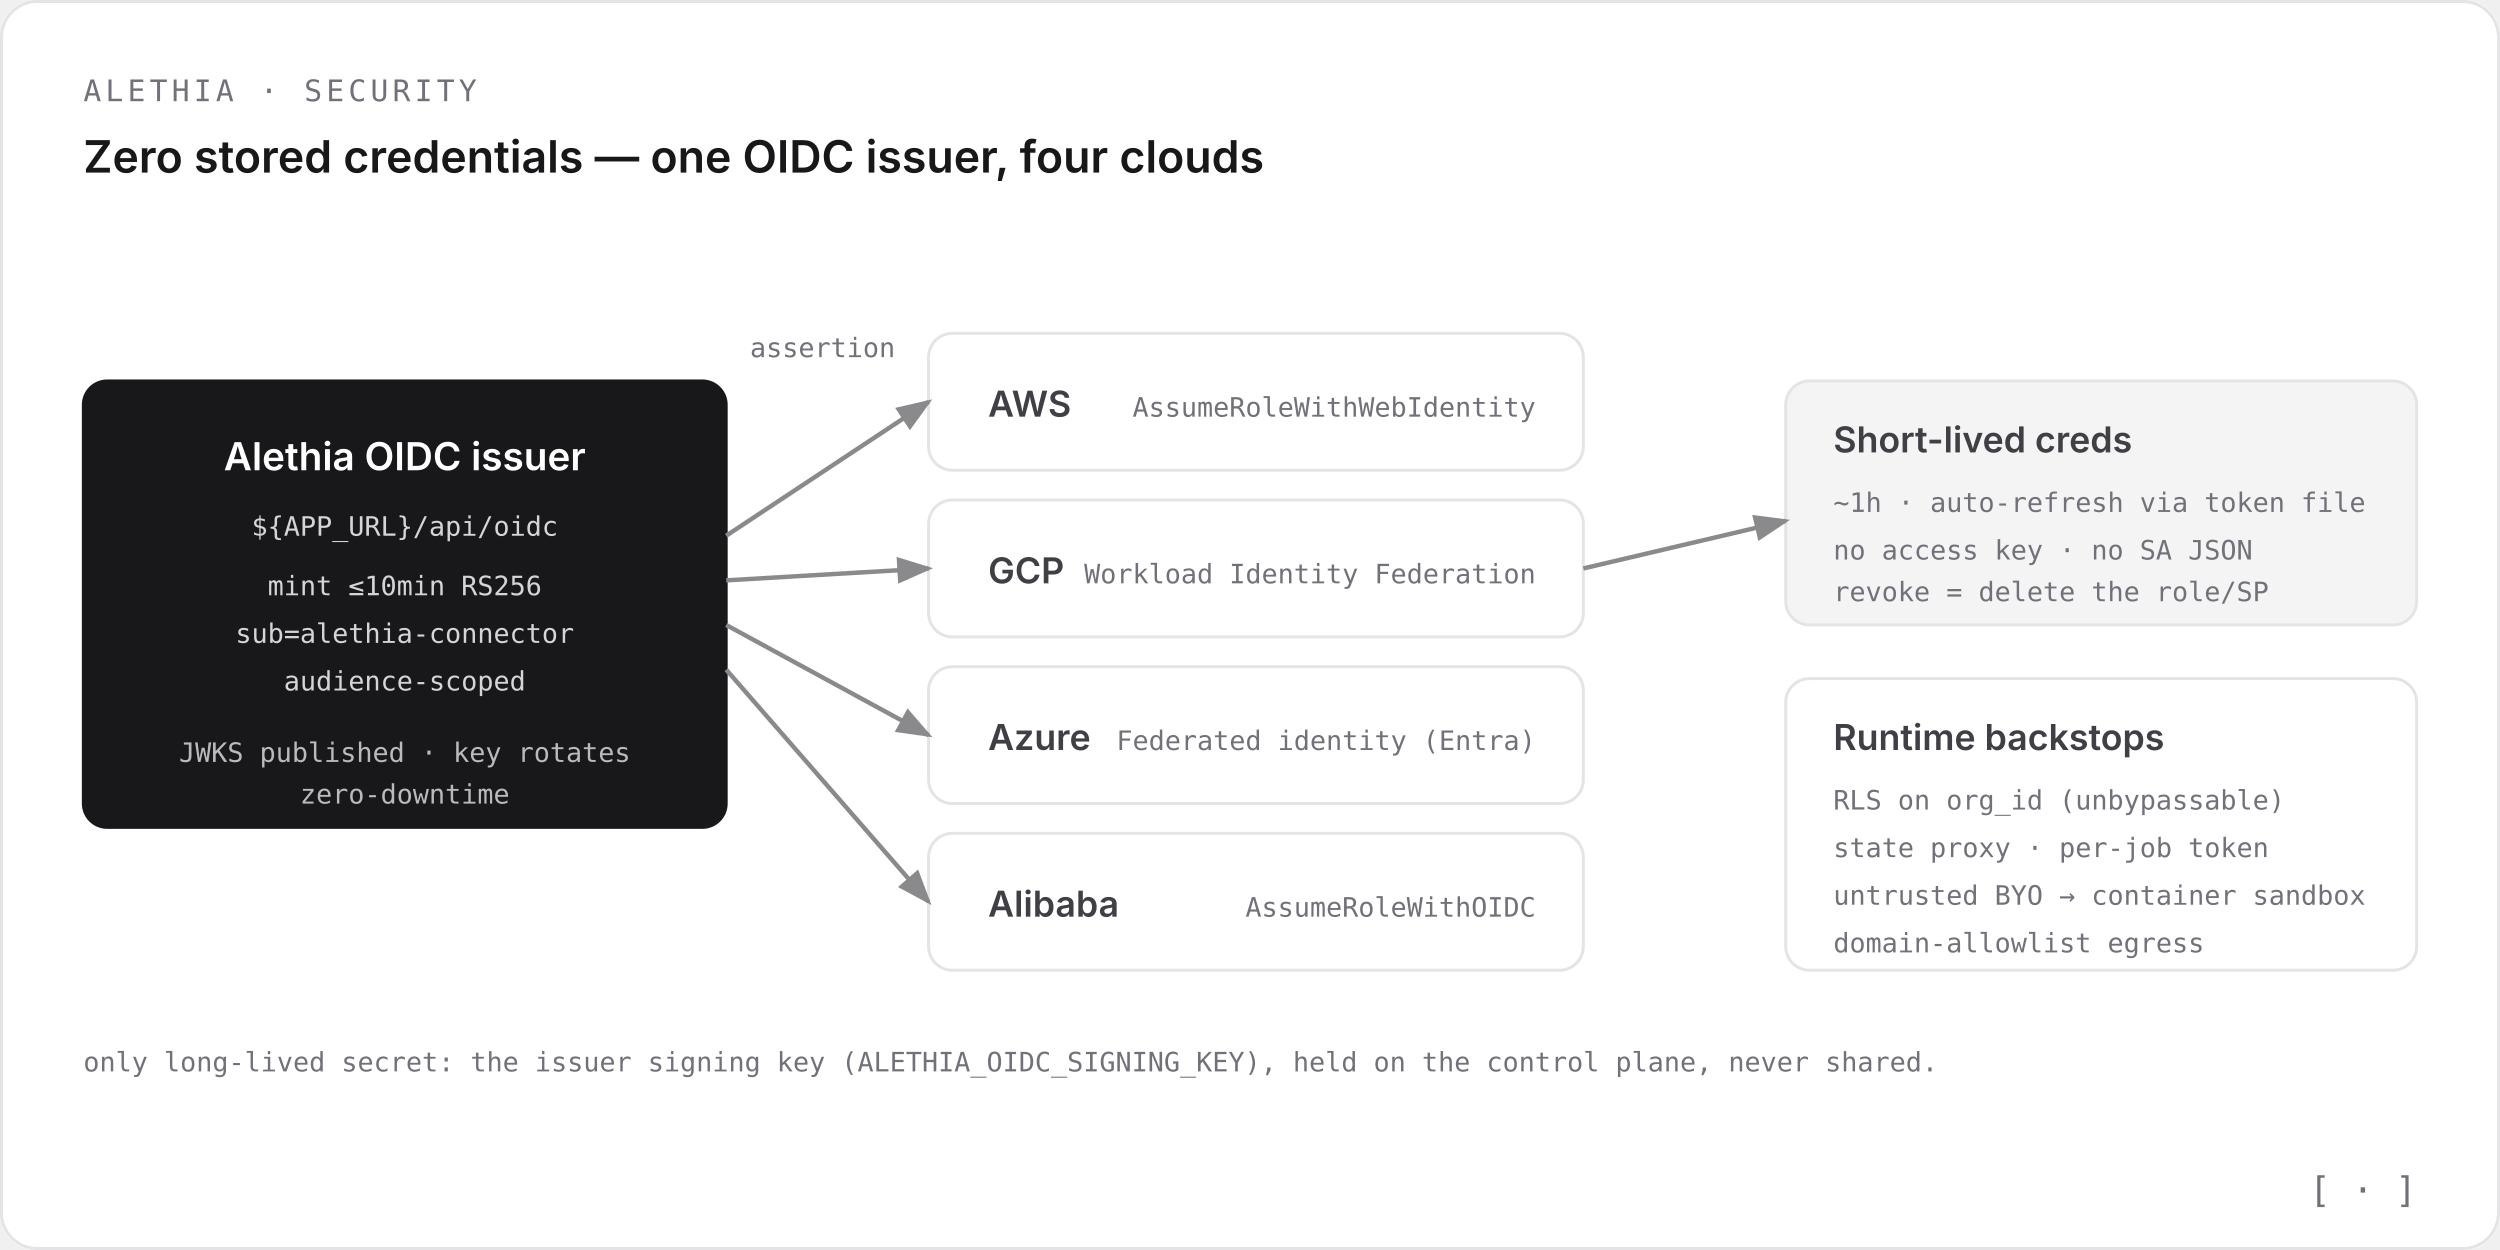
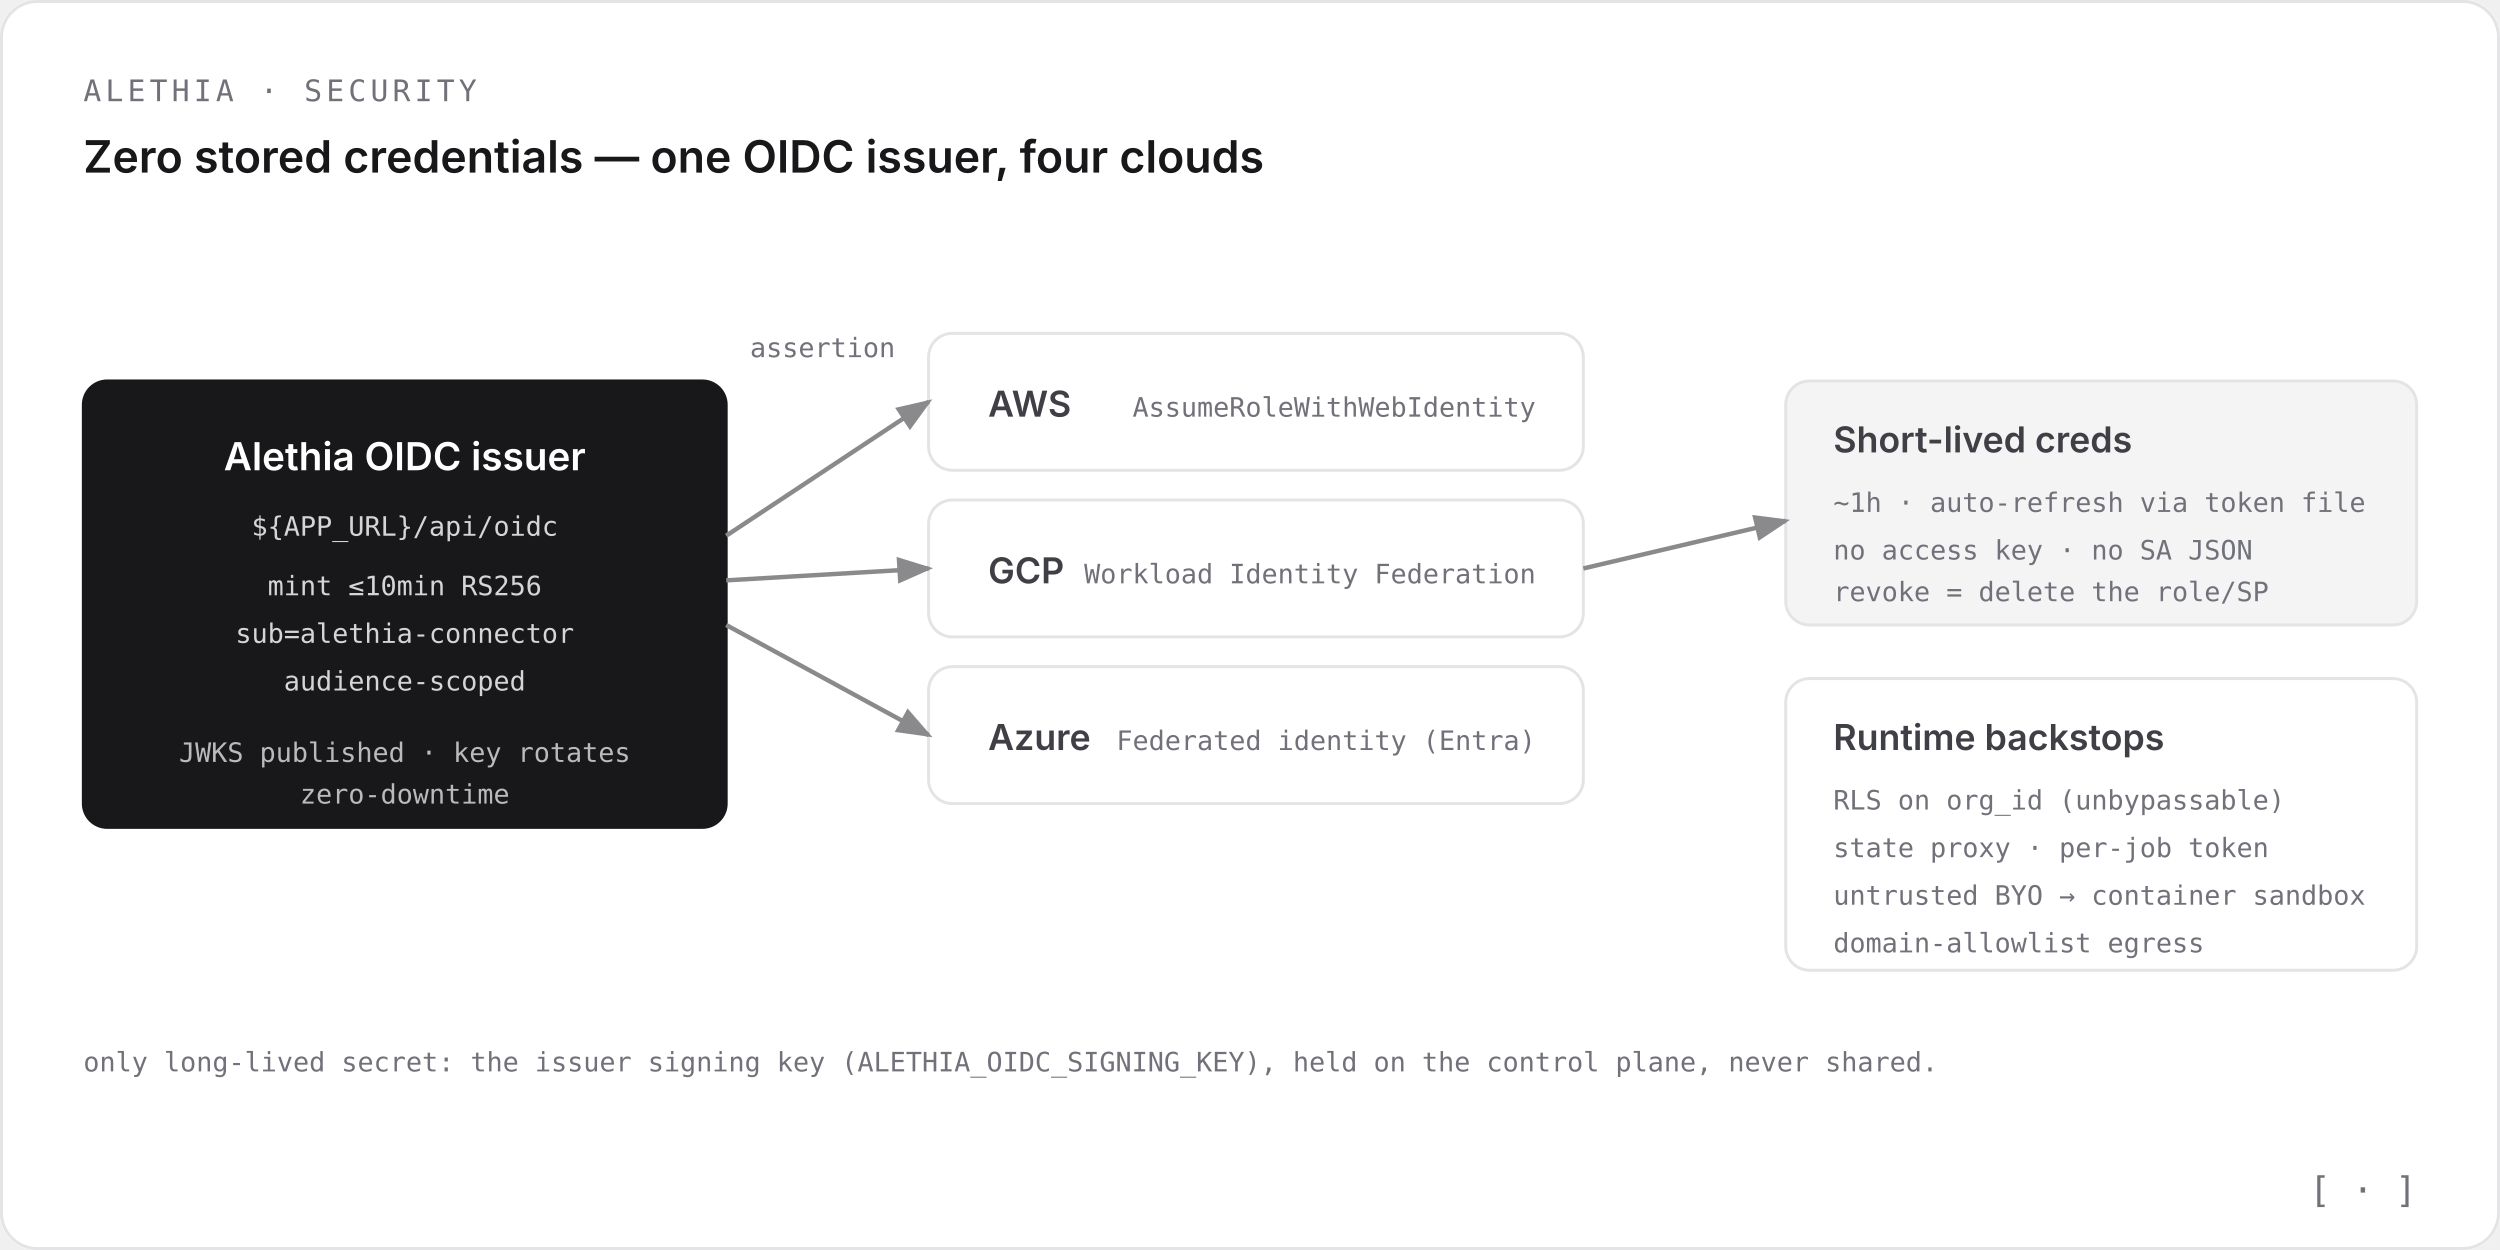
- <svg xmlns="http://www.w3.org/2000/svg" viewBox="0 0 840 420" width="100%" role="img" aria-label="Security: the Alethia OIDC issuer mints short-lived assertions that all four managed clouds federate against; no static keys are stored">
+ <svg xmlns="http://www.w3.org/2000/svg" viewBox="0 0 840 420" width="100%" role="img" aria-label="Security: the Alethia OIDC issuer mints short-lived assertions that all three managed clouds federate against; no static keys are stored">
  <style>
    .d-bg{fill:#fafafa}.d-surface{fill:#fff;stroke:#e4e4e7;stroke-width:1}.d-surface2{fill:#f4f4f5;stroke:#e4e4e7;stroke-width:1}.d-emph{fill:#18181b;stroke:#18181b}
    .d-title{fill:#18181b}.d-label{fill:#3f3f46}.d-sub{fill:#71717a}.d-emph-text{fill:#fff}
    .d-eyebrow{fill:#71717a;letter-spacing:.14em}.d-edge{stroke:#8a8a8d;stroke-width:1.5;fill:none}
    .d-edge-fill{fill:#8a8a8d}.d-grid{stroke:#f0f0f1;stroke-width:1}
    text{font-family:'Geist',ui-sans-serif,system-ui,-apple-system,'Segoe UI',sans-serif}
    .mono{font-family:'Geist Mono',ui-monospace,SFMono-Regular,Menlo,monospace}
    @media (prefers-color-scheme:dark){
      .d-bg{fill:#101012}.d-surface{fill:#18181b;stroke:#2c2c30}.d-surface2{fill:#202023;stroke:#2c2c30}.d-emph{fill:#fafafa;stroke:#fafafa}
      .d-title{fill:#fafafa}.d-label{fill:#d4d4d8}.d-sub{fill:#8a8a8d}.d-emph-text{fill:#18181b}
      .d-eyebrow{fill:#8a8a8d}.d-edge{stroke:#71717a}.d-edge-fill{fill:#71717a}.d-grid{stroke:#1a1a1d}
    }
  </style>
  <defs>
    <pattern id="grid" width="28" height="28" patternUnits="userSpaceOnUse">
      <path class="d-grid" d="M28 0 H0 V28" fill="none" />
    </pattern>
    <marker id="ar" markerWidth="8" markerHeight="8" refX="7" refY="3" orient="auto">
      <path class="d-edge-fill" d="M0,0 L8,3 L0,6" />
    </marker>
  </defs>
  <rect class="d-bg" x="0" y="0" width="840" height="420" rx="12" />
  <rect x="0" y="0" width="840" height="420" rx="12" fill="url(#grid)" />
  <rect class="d-surface" x="0.5" y="0.5" width="839" height="419" rx="12" fill="none" />
  <text class="d-eyebrow mono" x="28" y="34" font-size="10">ALETHIA · SECURITY</text>
  <text class="d-title" x="28" y="58" font-size="15" font-weight="600">Zero stored credentials — one OIDC issuer, four clouds</text>
  <rect class="d-emph" x="28" y="128" width="216" height="150" rx="8" />
  <text class="d-emph-text" x="136" y="158" text-anchor="middle" font-size="13" font-weight="600">Alethia OIDC issuer</text>
  <text class="d-emph-text mono" x="136" y="180" text-anchor="middle" font-size="9" opacity="0.82">${APP_URL}/api/oidc</text>
  <text class="d-emph-text mono" x="136" y="200" text-anchor="middle" font-size="9" opacity="0.82">mint ≤10min RS256</text>
  <text class="d-emph-text mono" x="136" y="216" text-anchor="middle" font-size="9" opacity="0.82">sub=alethia-connector</text>
  <text class="d-emph-text mono" x="136" y="232" text-anchor="middle" font-size="9" opacity="0.82">audience-scoped</text>
  <text class="d-emph-text mono" x="136" y="256" text-anchor="middle" font-size="9" opacity="0.7">JWKS published · key rotates</text>
  <text class="d-emph-text mono" x="136" y="270" text-anchor="middle" font-size="9" opacity="0.7">zero-downtime</text>
  <rect class="d-surface" x="312" y="112" width="220" height="46" rx="8" />
  <text class="d-label" x="332" y="140" font-size="12" font-weight="600">AWS</text>
  <text class="d-sub mono" x="516" y="140" text-anchor="end" font-size="9">AssumeRoleWithWebIdentity</text>
  <rect class="d-surface" x="312" y="168" width="220" height="46" rx="8" />
  <text class="d-label" x="332" y="196" font-size="12" font-weight="600">GCP</text>
  <text class="d-sub mono" x="516" y="196" text-anchor="end" font-size="9">Workload Identity Federation</text>
  <rect class="d-surface" x="312" y="224" width="220" height="46" rx="8" />
  <text class="d-label" x="332" y="252" font-size="12" font-weight="600">Azure</text>
  <text class="d-sub mono" x="516" y="252" text-anchor="end" font-size="9">Federated identity (Entra)</text>
-   <rect class="d-surface" x="312" y="280" width="220" height="46" rx="8" />
-   <text class="d-label" x="332" y="308" font-size="12" font-weight="600">Alibaba</text>
-   <text class="d-sub mono" x="516" y="308" text-anchor="end" font-size="9">AssumeRoleWithOIDC</text>
  <line class="d-edge" x1="244" y1="180" x2="312" y2="135" marker-end="url(#ar)" />
  <line class="d-edge" x1="244" y1="195" x2="312" y2="191" marker-end="url(#ar)" />
  <line class="d-edge" x1="244" y1="210" x2="312" y2="247" marker-end="url(#ar)" />
-   <line class="d-edge" x1="244" y1="225" x2="312" y2="303" marker-end="url(#ar)" />
  <text class="d-sub mono" x="252" y="120" font-size="9">assertion</text>
  <rect class="d-surface2" x="600" y="128" width="212" height="82" rx="8" />
  <text class="d-label" x="616" y="152" font-size="12" font-weight="600">Short-lived creds</text>
  <text class="d-sub mono" x="616" y="172" font-size="9">~1h · auto-refresh via token file</text>
  <text class="d-sub mono" x="616" y="188" font-size="9">no access key · no SA JSON</text>
  <text class="d-sub mono" x="616" y="202" font-size="9">revoke = delete the role/SP</text>
  <line class="d-edge" x1="532" y1="191" x2="600" y2="175" marker-end="url(#ar)" />
  <rect class="d-surface" x="600" y="228" width="212" height="98" rx="8" />
  <text class="d-label" x="616" y="252" font-size="12" font-weight="600">Runtime backstops</text>
  <text class="d-sub mono" x="616" y="272" font-size="9">RLS on org_id (unbypassable)</text>
  <text class="d-sub mono" x="616" y="288" font-size="9">state proxy · per-job token</text>
  <text class="d-sub mono" x="616" y="304" font-size="9">untrusted BYO → container sandbox</text>
  <text class="d-sub mono" x="616" y="320" font-size="9">domain-allowlist egress</text>
  <text class="d-sub mono" x="28" y="360" font-size="9">only long-lived secret: the issuer signing key (ALETHIA_OIDC_SIGNING_KEY), held on the control plane, never shared.</text>
  <text class="d-sub mono" x="812" y="404" text-anchor="end" font-size="12">[ · ]</text>
</svg>
